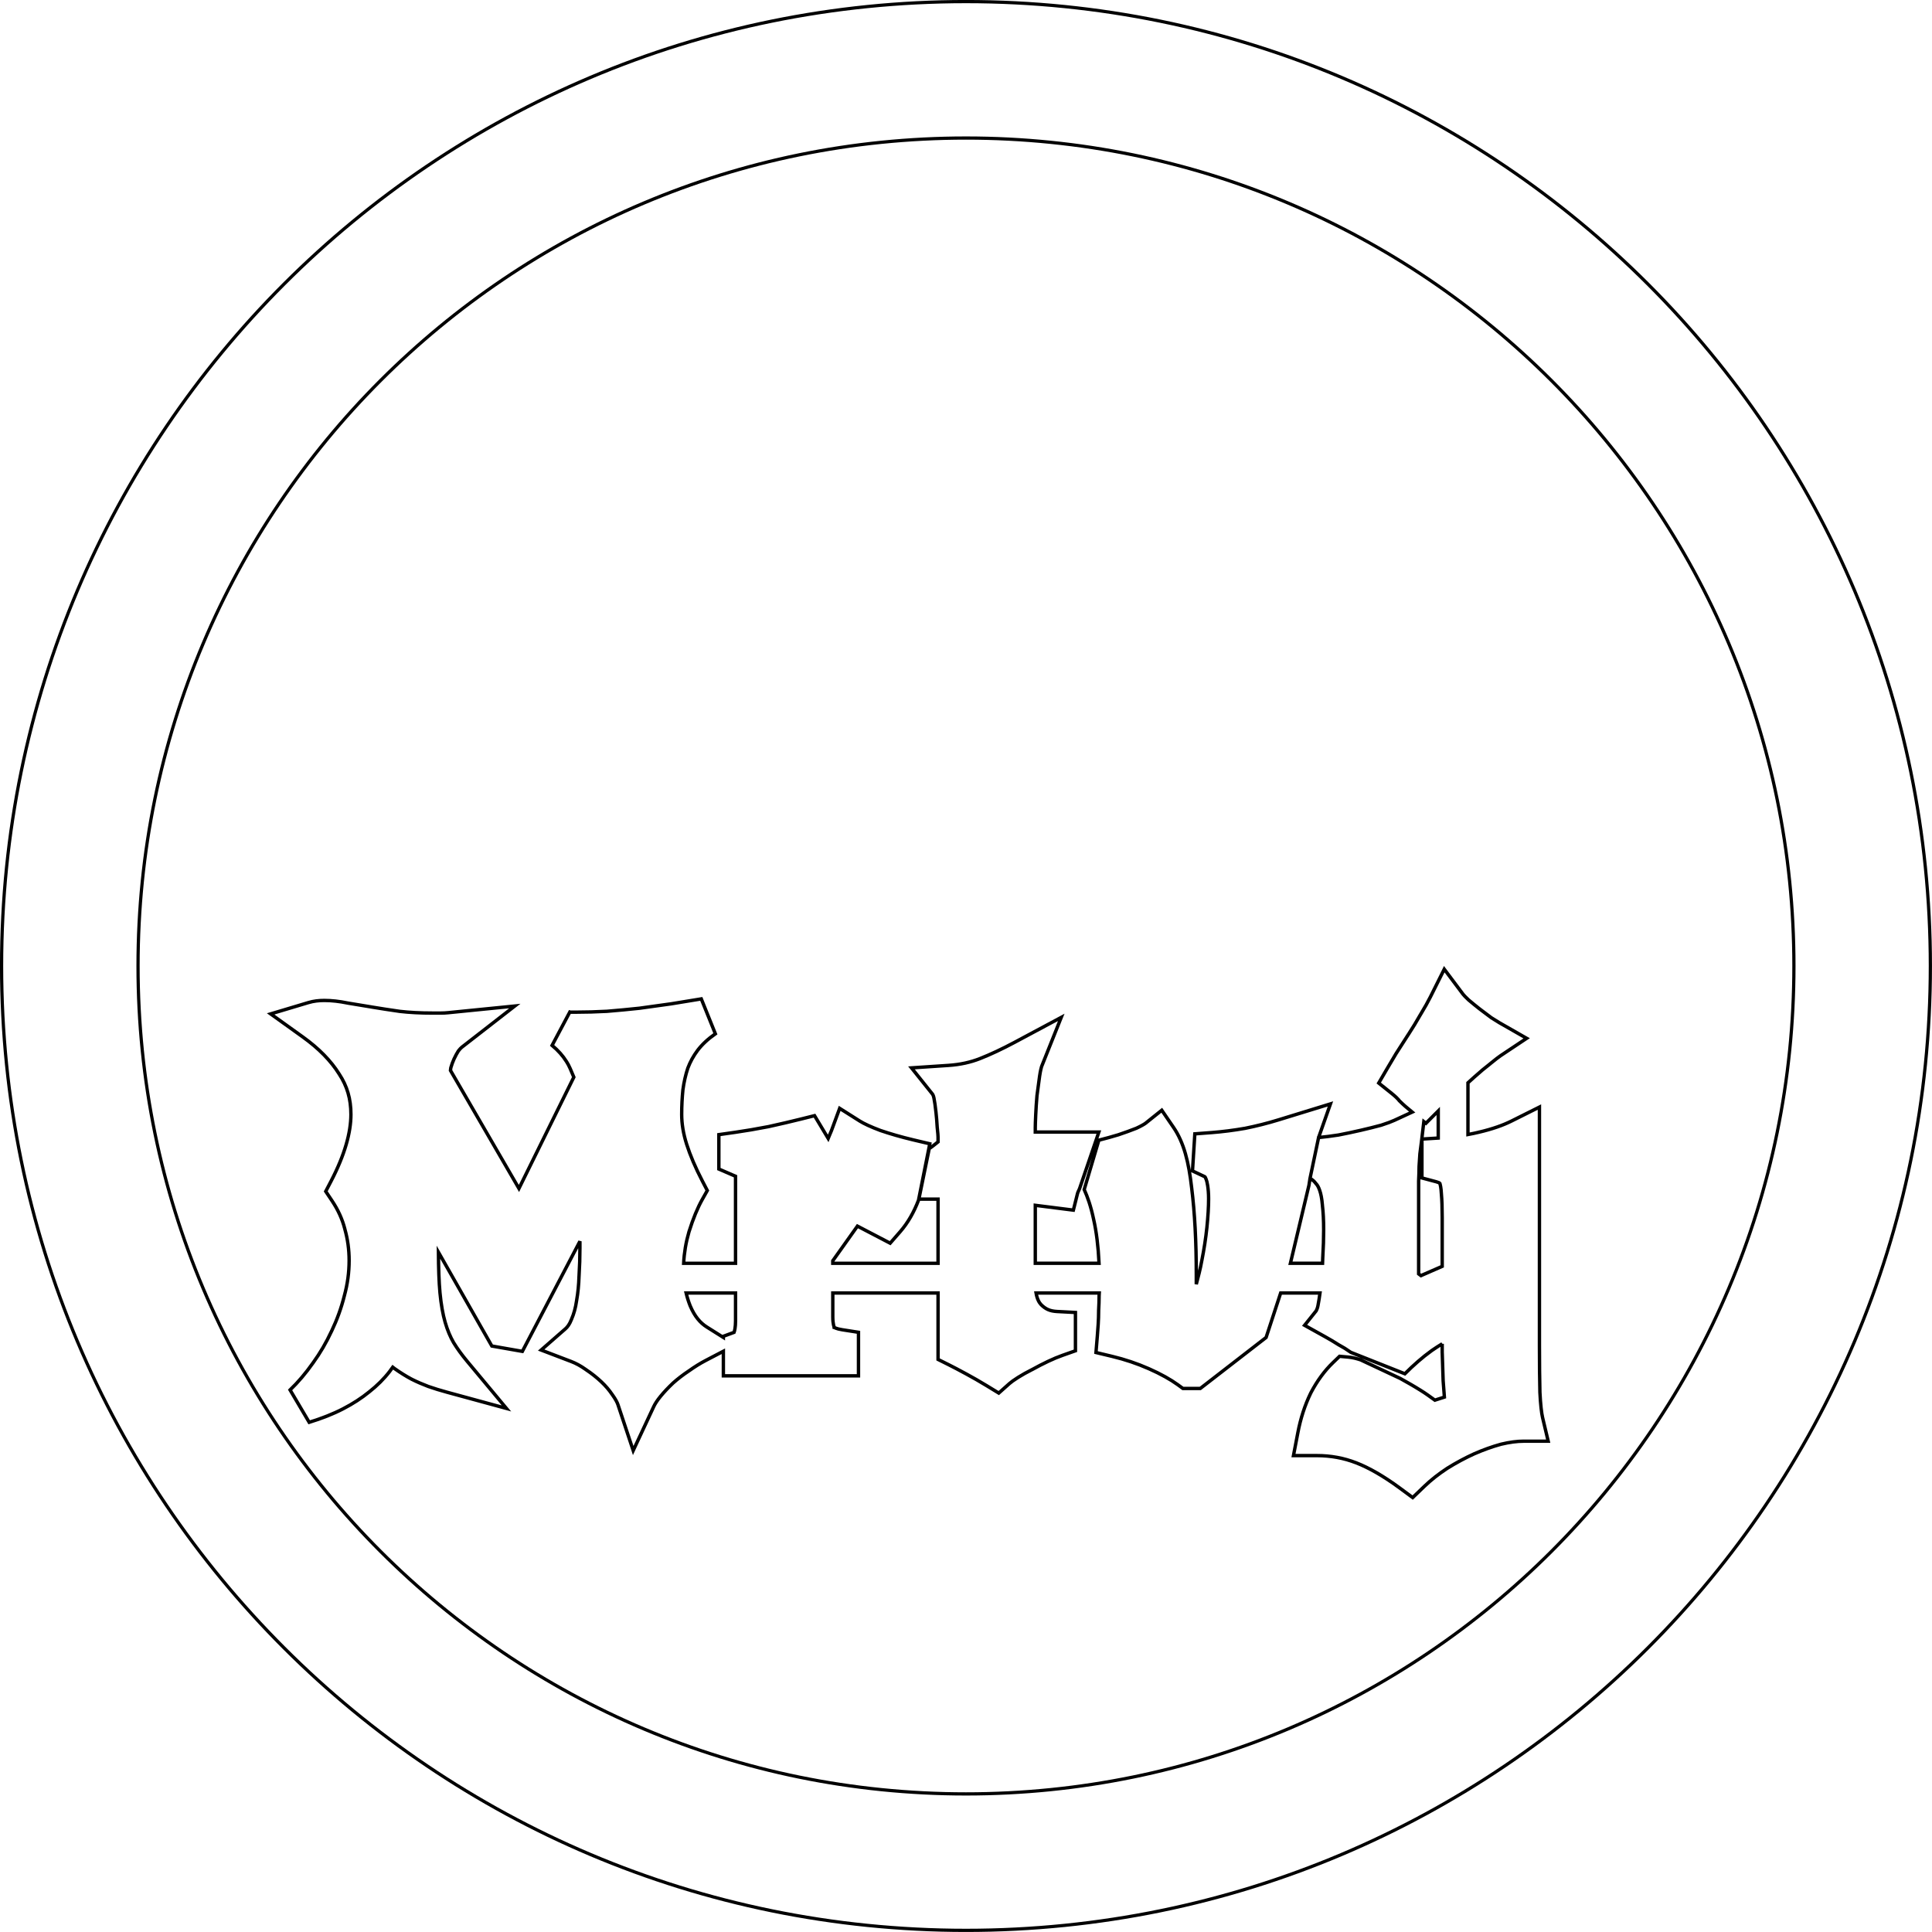
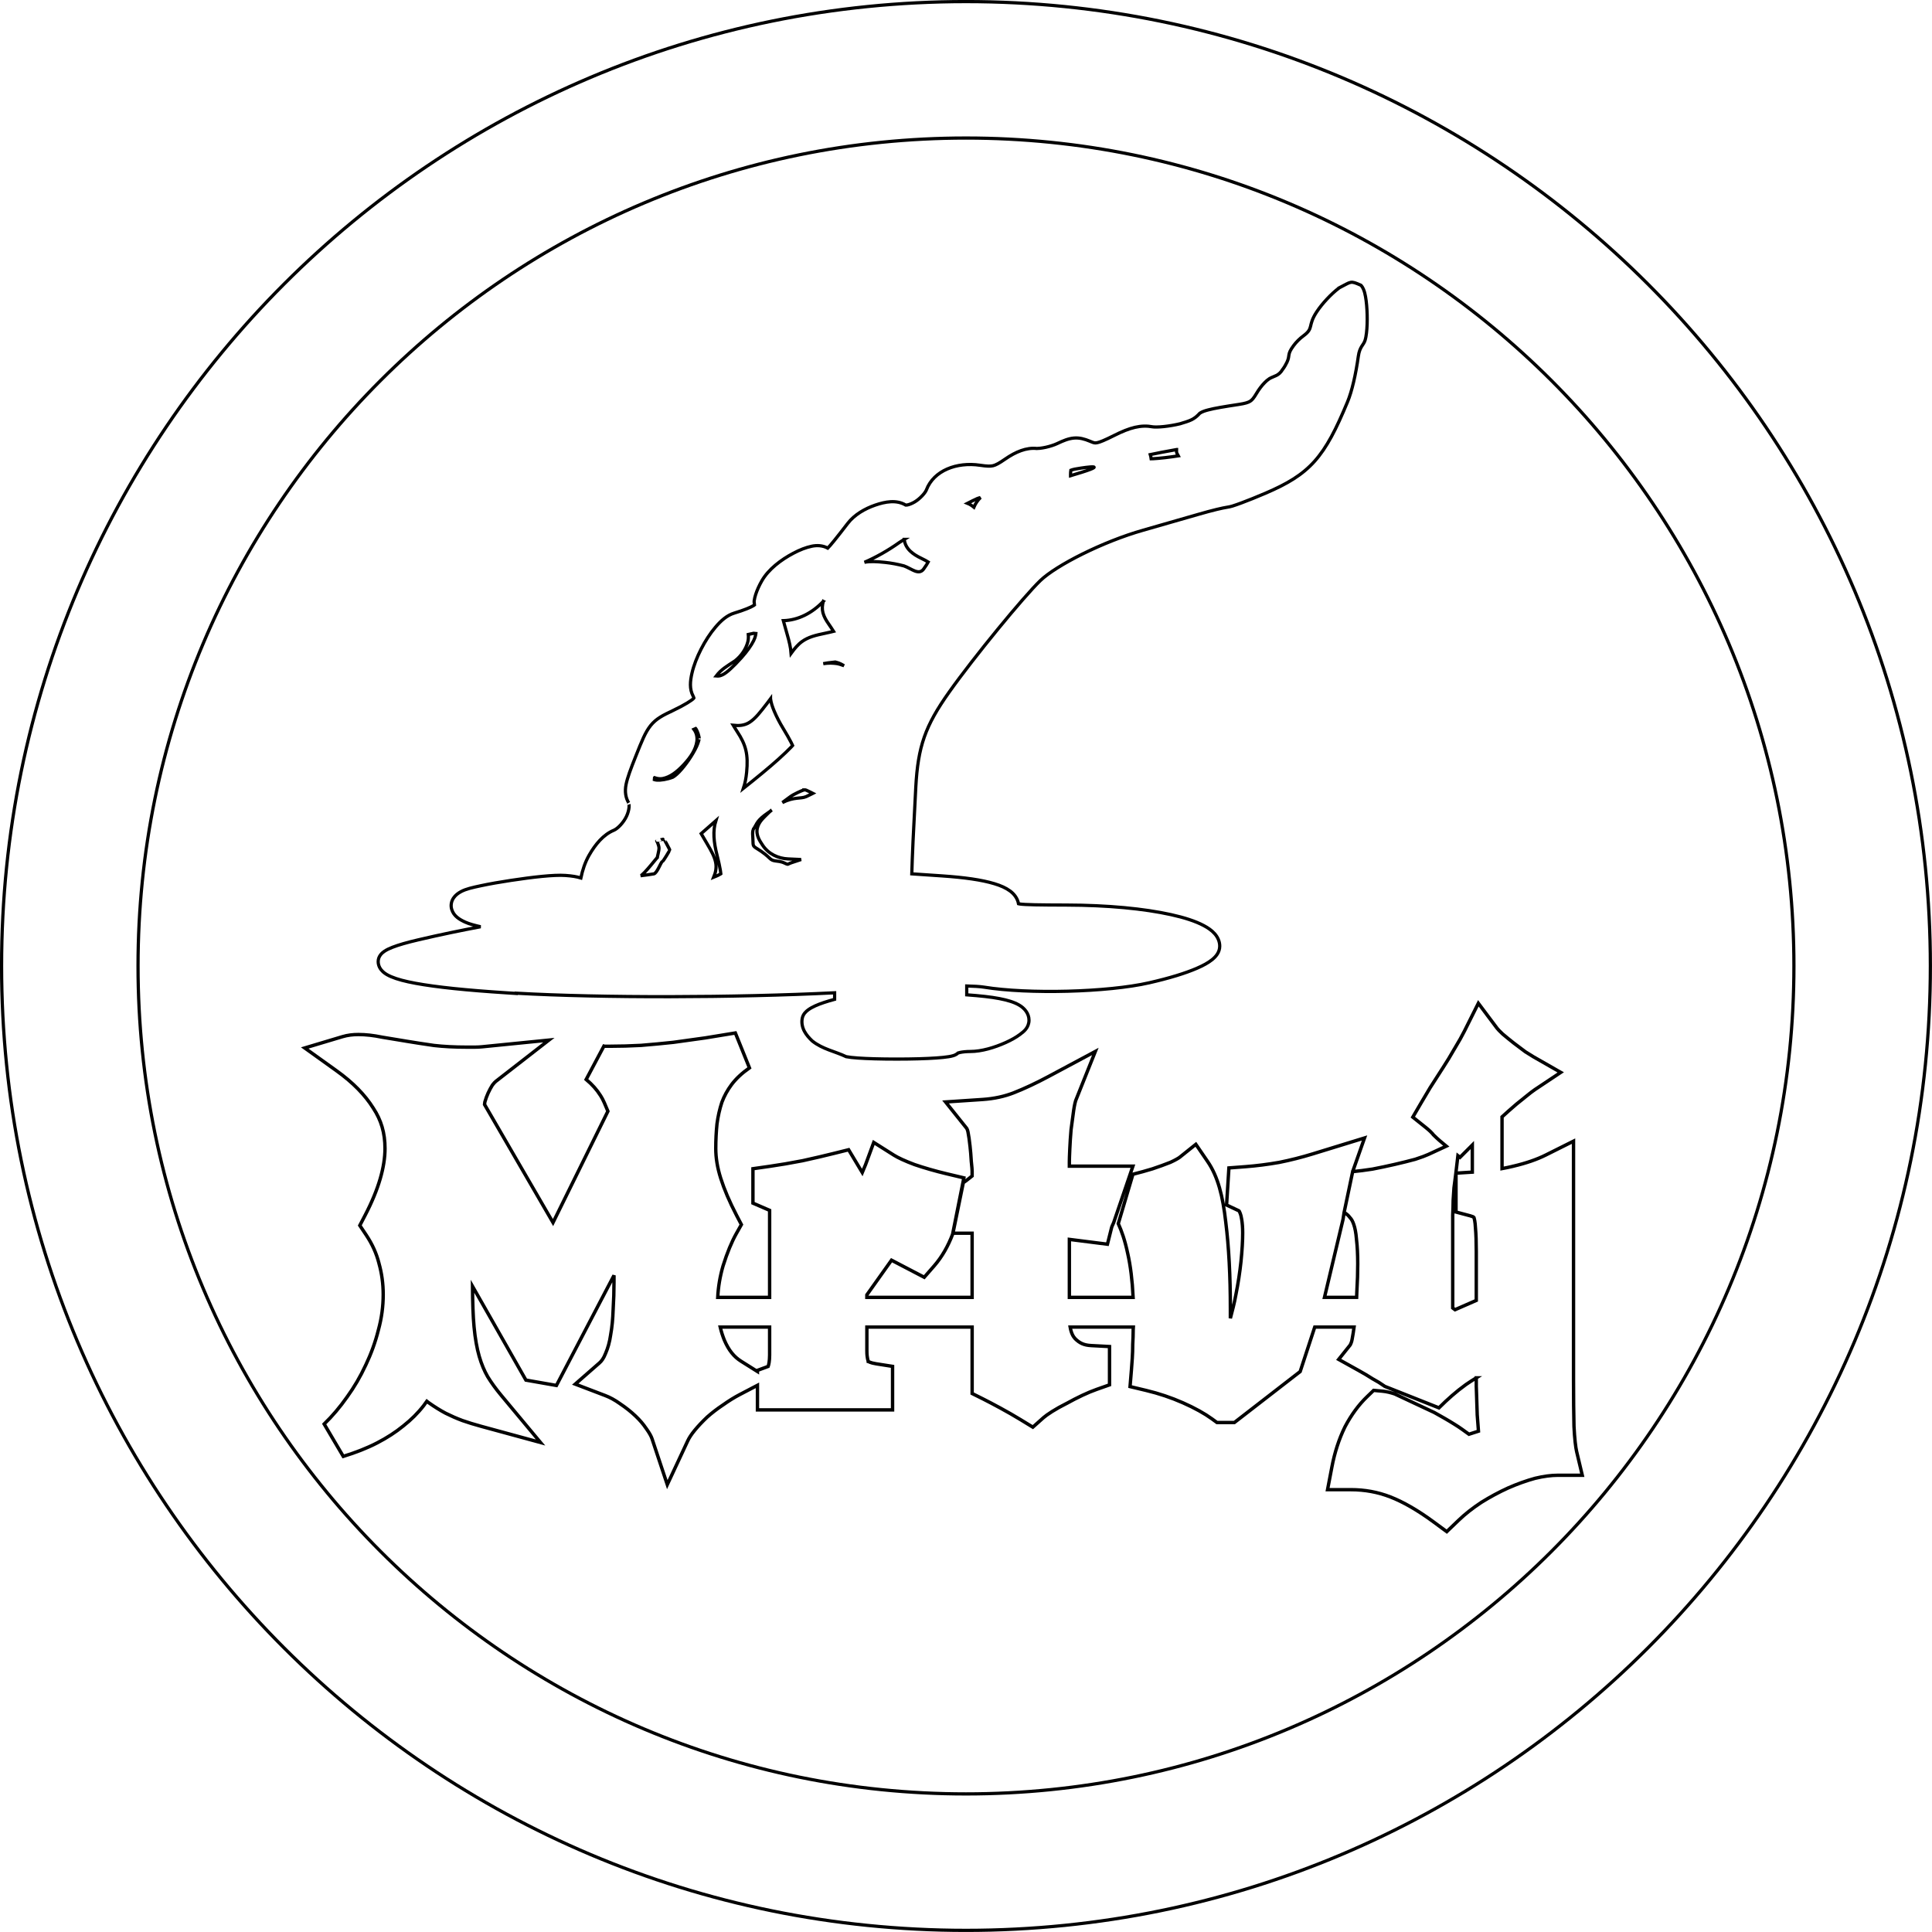
<svg xmlns="http://www.w3.org/2000/svg" version="1.2" viewBox="0 0 113.386 113.386" width="30mm" height="30mm" id="svg1" xml:space="preserve">
  <defs id="defs1">
    <clipPath clipPathUnits="userSpaceOnUse" id="cp1">
      <path d="m 275.5,535.5 c -143.78,0 -260,-116.22 -260,-260 0,-143.78 116.22,-260 260,-260 143.78,0 260,116.22 260,260 0,143.78 -116.22,260 -260,260 z" id="path1" />
    </clipPath>
    <clipPath clipPathUnits="userSpaceOnUse" id="cp1-6">
      <path d="m 275.5,535.5 c -143.78,0 -260,-116.22 -260,-260 0,-143.78 116.22,-260 260,-260 143.78,0 260,116.22 260,260 0,143.78 -116.22,260 -260,260 z" id="path1-8" />
    </clipPath>
    <clipPath clipPathUnits="userSpaceOnUse" id="cp1-8">
      <path d="m 275.5,535.5 c -143.78,0 -260,-116.22 -260,-260 0,-143.78 116.22,-260 260,-260 143.78,0 260,116.22 260,260 0,143.78 -116.22,260 -260,260 z" id="path1-82" />
    </clipPath>
+     <clipPath clipPathUnits="userSpaceOnUse" id="cp1-5">
+       <path d="m 275.5,535.5 c -143.78,0 -260,-116.22 -260,-260 0,-143.78 116.22,-260 260,-260 143.78,0 260,116.22 260,260 0,143.78 -116.22,260 -260,260 z" id="path1-3" />
+     </clipPath>
+     <clipPath clipPathUnits="userSpaceOnUse" id="cp1-8-5">
+       <path d="m 275.5,535.5 c -143.78,0 -260,-116.22 -260,-260 0,-143.78 116.22,-260 260,-260 143.78,0 260,116.22 260,260 0,143.78 -116.22,260 -260,260 z" id="path1-8-6" />
+     </clipPath>
  </defs>
  <style id="style1">
		tspan { white-space:pre } 
		.s0 { fill: none;stroke: #ff0000;stroke-miterlimit:100 } 
	</style>
  <g id="layer2" style="display:inline" transform="scale(0.1989225)">
    <g id="layer3" transform="scale(5.027084)">
      <path id="path2" style="fill:none;stroke:#000000;stroke-width:0.95" transform="scale(0.1989225)" d="M 569.518,284.993 A 284.525,284.525 0 0 1 284.993,569.518 284.525,284.525 0 0 1 0.468,284.993 284.525,284.525 0 0 1 284.993,0.468 284.525,284.525 0 0 1 569.518,284.993 Z" />
      <path id="path2-9" style="fill:none;stroke:#000000;stroke-width:0.95;stroke-dasharray:none" transform="scale(0.1989225)" d="M 529.262,284.993 A 244.268,244.268 0 0 1 284.993,529.262 244.268,244.268 0 0 1 40.725,284.993 244.268,244.268 0 0 1 284.993,40.725 244.268,244.268 0 0 1 529.262,284.993 Z" />
    </g>
-     <path id="path6" style="font-size:133px;font-family:'New Rocker';-inkscape-font-specification:'New Rocker';letter-spacing:2.021px;baseline-shift:baseline;white-space:pre;display:inline;overflow:visible;opacity:1;vector-effect:none;fill:none;stroke:#000000;stroke-opacity:1;enable-background:accumulate;stop-color:#000000;stop-opacity:1" d="m 424.326,327.768 v 7.992 l -4.811,0.304 v 11.468 l 4.232,1.129 c 0.529,0.141 0.796,0.293 0.844,0.314 h 0.01 l 0.196,0.177 c 0.002,0.006 0.016,0.023 0.02,0.029 v 0.01 c 0.102,0.266 0.351,1.296 0.422,2.867 l 0.01,0.128 0.01,0.128 c 0.153,1.687 0.236,4.029 0.236,6.932 v 14.364 l -6.274,2.739 -0.677,-0.511 v -21.385 -5.96 -0.02 c 0.077,-1.538 0.122,-2.99 0.128,-4.35 0.083,-1.326 0.163,-2.558 0.245,-3.721 0.175,-1.24 0.348,-2.573 0.52,-4.035 l 0.638,-5.459 0.619,0.491 z m -22.908,73.433 c -1.177,-0.388 -2.33,-0.697 -3.623,-0.815 l -2.582,-0.236 -1.866,1.797 c -2.563,2.451 -4.731,5.443 -6.559,8.896 l -0.039,0.088 -0.049,0.088 c -1.745,3.593 -2.996,7.497 -3.79,11.664 l -1.296,6.765 h 6.893 c 4.119,0 7.948,0.711 11.635,2.14 3.719,1.442 8.027,3.889 12.784,7.393 l 3.859,2.847 3.466,-3.328 c 1.926,-1.849 4.164,-3.614 6.716,-5.292 2.607,-1.626 5.233,-3.04 7.894,-4.251 2.734,-1.204 5.401,-2.155 7.992,-2.867 2.534,-0.609 4.777,-0.893 6.696,-0.893 h 7.217 l -1.669,-7.02 c -0.278,-1.168 -0.606,-3.814 -0.776,-7.413 -0.086,-3.646 -0.137,-8.222 -0.137,-13.746 v -70.399 l -8.248,4.124 c -2.515,1.257 -5.694,2.373 -9.524,3.27 h -0.01 l -0.01,0.01 c -1.092,0.261 -2.192,0.492 -3.299,0.697 v -15.258 c 0.649,-0.587 1.287,-1.164 1.915,-1.728 1.684,-1.515 3.22,-2.792 4.575,-3.829 l 0.079,-0.069 0.079,-0.069 c 1.435,-1.182 2.521,-2.001 2.995,-2.317 l 7.678,-5.115 -8.012,-4.575 c -0.42,-0.24 -1.298,-0.783 -2.406,-1.492 -1.086,-0.832 -2.222,-1.693 -3.446,-2.592 -1.136,-0.893 -2.228,-1.783 -3.279,-2.671 -0.856,-0.792 -1.456,-1.444 -1.64,-1.689 l -5.528,-7.374 -4.124,8.248 c -0.704,1.407 -1.648,3.098 -2.828,5.037 l -0.049,0.079 -0.049,0.079 c -1.091,1.93 -2.268,3.87 -3.535,5.813 l -0.02,0.02 -0.02,0.029 c -1.232,1.937 -2.413,3.781 -3.554,5.538 l -0.059,0.088 -0.049,0.088 c -1.071,1.785 -1.922,3.222 -2.563,4.32 l -2.484,4.251 3.839,3.073 c 1.125,0.9 1.83,1.626 1.993,1.836 l 0.216,0.285 0.255,0.245 c 0.946,0.946 2.098,1.939 3.564,3.132 l -5.253,2.425 c -0.789,0.364 -2.149,0.883 -3.898,1.443 -1.833,0.498 -3.835,0.996 -6.029,1.502 -2.197,0.507 -4.393,0.971 -6.588,1.394 -2.179,0.334 -4.141,0.584 -5.842,0.746 l -2.522,12.027 c 0.803,0.482 1.265,0.93 1.561,1.325 l 0.167,0.216 0.177,0.196 c 0.227,0.25 0.601,0.801 0.943,1.826 l 0.01,0.049 0.02,0.049 c 0.306,0.868 0.607,2.276 0.756,4.143 l 0.01,0.108 0.01,0.118 c 0.23,1.913 0.363,4.321 0.363,7.168 0,2.533 -0.084,5.21 -0.255,8.032 l -0.01,0.088 v 0.088 c -0.017,0.56 -0.035,1.115 -0.059,1.659 h -9.485 l 5.469,-23.005 0.324,-2.062 2.522,-12.027 3.495,-9.927 -15.297,4.703 c -3.254,1.001 -6.551,1.834 -9.887,2.504 -3.348,0.584 -6.642,1.007 -9.887,1.257 l -4.939,0.373 -0.687,10.938 3.505,1.65 c 0.163,0.077 0.172,-0.037 0.461,0.687 l 0.039,0.108 0.049,0.108 c 0.214,0.477 0.697,2.526 0.697,5.646 0,2.309 -0.161,5.148 -0.501,8.464 -0.335,3.178 -0.836,6.458 -1.512,9.838 l -0.02,0.069 -0.01,0.069 c -0.414,2.363 -1.014,4.563 -1.591,6.785 v -2.749 c 0,-9.741 -0.441,-18.275 -1.365,-25.675 -0.851,-7.538 -2.272,-13.35 -5.351,-17.84 l -3.466,-5.066 -4.791,3.839 c -0.247,0.198 -1.244,0.809 -2.7,1.473 -1.6,0.636 -3.374,1.281 -5.331,1.934 -1.872,0.568 -3.786,1.099 -5.744,1.591 l -4.319,14.561 c 0.971,2.143 1.962,4.904 2.779,8.797 l 0.01,0.049 0.01,0.039 c 0.798,3.532 1.341,7.841 1.581,12.872 h -18.812 v -17.104 l 11.232,1.424 1.227,-4.909 c 0.108,-0.43 0.435,-0.984 0.609,-1.453 l 5.683,-16.672 h -18.753 v -1.345 c 0,-0.587 0.041,-1.898 0.128,-3.721 v -0.01 c 0.084,-1.844 0.206,-3.737 0.373,-5.675 0.256,-2.043 0.521,-3.972 0.776,-5.754 0.234,-1.636 0.553,-2.743 0.579,-2.808 l 5.803,-14.522 -13.785,7.374 c -3.651,1.953 -7.055,3.547 -10.182,4.782 -2.775,1.096 -5.851,1.782 -9.318,2.013 l -10.899,0.727 6.254,7.816 c 0.065,0.126 0.248,0.472 0.344,0.982 l 0.01,0.039 0.01,0.029 c 0.223,1.115 0.417,2.461 0.579,4.006 v 0.01 l 0.01,0.02 c 0.166,1.492 0.29,2.986 0.373,4.477 l 0.01,0.177 0.02,0.167 c 0.165,1.404 0.226,2.426 0.226,2.661 v 1.453 c -0.863,0.675 -1.724,1.419 -2.602,1.974 l -3.053,14.914 h 5.655 v 18.93 h -31.056 v -0.736 l 7.276,-10.231 9.652,5.037 2.955,-3.387 c 2.285,-2.627 4.062,-5.763 5.41,-9.288 l 3.328,-16.652 -4.939,-1.168 c -3.544,-0.844 -6.748,-1.773 -9.632,-2.759 -2.839,-1.059 -4.945,-2.059 -6.068,-2.769 l -5.95,-3.76 -2.435,6.608 c -0.294,0.797 -0.658,1.471 -0.962,2.248 l -4.016,-6.696 -4.094,1.021 c -2.746,0.687 -5.909,1.428 -9.465,2.209 -3.534,0.689 -6.804,1.244 -9.779,1.669 l -4.89,0.697 v 10.152 l 4.919,2.131 v 25.675 h -15.307 c 0.148,-3.075 0.663,-6.162 1.571,-9.288 1.238,-3.95 2.575,-7.142 3.898,-9.495 l 1.512,-2.69 -1.424,-2.73 c -2.097,-4.025 -3.645,-7.685 -4.674,-10.928 -0.999,-3.152 -1.463,-6.068 -1.463,-8.788 0,-2.529 0.125,-4.951 0.363,-7.285 0.306,-2.263 0.789,-4.378 1.443,-6.362 0.687,-1.834 1.633,-3.576 2.896,-5.263 1.274,-1.673 2.988,-3.308 5.233,-4.88 l -4.153,-10.3 c -2.825,0.441 -5.778,0.926 -8.856,1.453 -3.042,0.435 -6.18,0.871 -9.396,1.306 -3.192,0.345 -6.381,0.644 -9.573,0.903 -3.16,0.17 -6.182,0.255 -9.062,0.255 h -1.679 c -0.003,-2.5e-4 -0.019,0 -0.049,0 -0.034,-0.006 -0.083,-0.025 -0.167,-0.049 l -5.233,9.848 c 1.828,1.535 3.182,3.089 4.153,4.644 l 0.049,0.069 0.049,0.069 c 0.755,1.132 1.456,2.904 2.16,4.595 l -16.191,32.843 -20.197,-34.816 c 0.036,-0.278 0.035,-0.495 0.098,-0.815 0.265,-0.894 0.573,-1.759 0.952,-2.582 0.403,-0.873 0.823,-1.638 1.257,-2.337 0.402,-0.53 0.775,-0.924 1.051,-1.139 l 15.611,-12.136 -19.676,1.964 c -0.699,0.07 -1.395,0.108 -2.091,0.108 h -2.523 c -3.533,0 -6.731,-0.167 -9.573,-0.491 -3,-0.43 -5.784,-0.86 -8.346,-1.286 l -0.029,-0.01 c -2.482,-0.428 -4.799,-0.802 -6.961,-1.149 l -0.147,-0.029 c -2.384,-0.488 -4.66,-0.756 -6.863,-0.756 -1.591,0 -3.165,0.177 -4.703,0.638 l -11.115,3.328 9.436,6.765 c 4.843,3.471 8.363,7.124 10.732,10.899 l 0.029,0.049 0.039,0.059 c 2.32,3.515 3.446,7.299 3.446,11.89 0,5.303 -1.81,11.915 -5.871,19.706 l -1.561,2.995 1.875,2.808 c 1.804,2.706 3.022,5.424 3.741,8.228 l 0.02,0.059 0.01,0.069 c 0.83,2.943 1.257,6.003 1.257,9.229 0,3.483 -0.46,6.913 -1.394,10.339 l -0.02,0.059 -0.01,0.059 c -0.882,3.527 -2.125,6.976 -3.741,10.368 l -0.02,0.02 -0.01,0.029 c -1.535,3.313 -3.34,6.405 -5.43,9.298 l -0.029,0.029 -0.02,0.039 c -2.115,3.01 -4.365,5.652 -6.745,7.953 l 5.636,9.544 c 3.716,-1.144 7.049,-2.452 9.995,-3.977 2.865,-1.482 5.443,-3.143 7.737,-5.017 2.301,-1.81 4.328,-3.823 6.029,-6.029 0.325,-0.385 0.57,-0.859 0.884,-1.257 0.135,0.102 0.32,0.265 0.452,0.363 l 0.069,0.049 0.069,0.049 c 1.665,1.175 3.275,2.188 4.86,3.034 l 0.069,0.029 0.059,0.039 c 1.589,0.794 3.197,1.496 4.811,2.101 l 0.049,0.02 0.049,0.02 c 1.673,0.59 3.53,1.157 5.587,1.718 l 17.477,4.762 -11.596,-13.913 c -1.603,-1.924 -2.929,-3.761 -3.996,-5.508 -0.963,-1.658 -1.811,-3.647 -2.494,-5.999 -0.669,-2.304 -1.193,-5.206 -1.522,-8.66 -0.298,-3.13 -0.431,-7.316 -0.461,-12.018 l 15.759,27.688 9.004,1.581 16.986,-32.48 v 1.944 c 0,2.719 -0.085,5.43 -0.255,8.149 v 0.088 l -0.01,0.088 c -0.081,2.593 -0.318,4.98 -0.707,7.158 l -0.02,0.098 -0.01,0.098 c -0.292,2.041 -0.793,3.803 -1.453,5.322 l -0.039,0.098 -0.039,0.088 c -0.523,1.337 -1.114,2.138 -1.767,2.71 l -7.138,6.245 8.856,3.378 c 1.345,0.512 2.79,1.28 4.31,2.366 l 0.069,0.059 0.079,0.049 c 1.601,1.068 3.079,2.241 4.438,3.525 1.326,1.252 2.358,2.481 3.152,3.672 l 0.069,0.088 0.059,0.088 c 0.916,1.268 1.419,2.274 1.61,2.847 l 4.517,13.579 6.058,-12.97 c 0.354,-0.758 1.008,-1.812 2.023,-3.044 1.053,-1.279 2.291,-2.59 3.702,-3.927 1.375,-1.218 2.875,-2.378 4.507,-3.466 l 0.069,-0.049 0.079,-0.049 c 1.667,-1.191 3.309,-2.21 4.919,-3.054 l 5.243,-2.739 v 7.256 h 39.863 v -12.843 l -4.821,-0.756 c -1.807,-0.282 -2.302,-0.692 -2.337,-0.697 -2e-4,-0.063 -0.422,-0.917 -0.422,-3.112 v -7.03 h 31.056 v 19.598 l 3.152,1.571 c 1.334,0.667 3.063,1.577 5.155,2.71 2.045,1.108 4.043,2.255 5.999,3.446 l 3.603,2.199 3.152,-2.808 c 0.426,-0.379 1.306,-1.037 2.553,-1.816 1.256,-0.785 2.61,-1.546 4.055,-2.268 l 0.108,-0.049 0.108,-0.059 c 1.486,-0.826 3.019,-1.62 4.595,-2.366 1.533,-0.726 2.949,-1.311 4.242,-1.767 l 3.81,-1.345 v -11.301 l -5.4,-0.285 c -2.114,-0.111 -3.379,-0.687 -4.733,-2.023 -0.61,-0.645 -1.18,-1.676 -1.483,-3.436 h 18.645 c -0.012,0.222 -0.024,0.449 -0.039,0.687 l -0.01,0.177 v 0.177 c 0,1.203 -0.045,2.518 -0.128,3.927 l -0.01,0.167 v 0.167 c 0,1.3 -0.046,2.597 -0.128,3.898 -0.086,1.294 -0.17,2.458 -0.255,3.476 l -0.403,4.88 4.762,1.139 c 3.747,0.896 7.362,2.107 10.859,3.652 3.536,1.562 6.383,3.167 8.532,4.723 l 1.492,1.09 h 5.135 l 19.411,-15.032 4.301,-13.127 h 11.605 c -0.173,1.278 -0.357,2.425 -0.55,3.436 l -0.02,0.108 -0.02,0.118 c -0.118,0.786 -0.466,1.441 -0.54,1.6 l -3.417,4.271 5.901,3.279 c 1.51,0.839 2.823,1.62 3.937,2.337 l 0.196,0.128 0.206,0.108 c 1.11,0.592 2.178,1.258 3.22,2.003 l 0.079,0.049 0.079,0.059 15.966,6.333 c 1.335,-1.335 2.616,-2.532 3.829,-3.584 l 0.01,-0.01 0.01,-0.01 c 1.279,-1.12 2.646,-2.206 4.104,-3.26 0.9,-0.65 2.01,-1.316 3.063,-1.983 l -7.3e-4,3.2e-4 v 2.631 l 0.01,0.079 c 0.089,3.21 0.175,5.894 0.265,8.061 v 0.108 l 0.01,0.108 c 0.159,1.989 0.278,3.497 0.363,4.742 l -2.808,0.903 c -1.388,-0.987 -2.682,-1.975 -4.31,-2.965 -1.937,-1.218 -3.927,-2.338 -5.921,-3.446 z M 202.427,381.475 h 14.581 v 8.228 c 0,1.85 -0.276,2.97 -0.432,3.378 l -3.162,1.168 v 0.334 l -4.86,-3.054 c -2.003,-1.259 -3.607,-3.155 -4.929,-6.264 -0.488,-1.227 -0.889,-2.485 -1.198,-3.79 z" />
+     <path id="path6" style="font-size:133px;font-family:'New Rocker';-inkscape-font-specification:'New Rocker';letter-spacing:2.021px;baseline-shift:baseline;white-space:pre;display:inline;overflow:visible;opacity:1;vector-effect:none;fill:none;stroke:#000000;stroke-opacity:1;enable-background:accumulate;stop-color:#000000;stop-opacity:1" d="m 434.38,337.822 v 7.992 l -4.811,0.304 v 11.468 l 4.232,1.129 c 0.529,0.141 0.796,0.293 0.844,0.314 h 0.01 l 0.196,0.177 c 0.002,0.006 0.016,0.023 0.02,0.029 v 0.01 c 0.102,0.266 0.351,1.296 0.422,2.867 l 0.01,0.128 0.01,0.128 c 0.153,1.687 0.236,4.029 0.236,6.932 v 14.364 l -6.274,2.739 -0.677,-0.511 v -21.385 -5.96 -0.02 c 0.077,-1.538 0.122,-2.99 0.128,-4.35 0.083,-1.326 0.163,-2.558 0.245,-3.721 0.175,-1.24 0.348,-2.573 0.52,-4.035 l 0.638,-5.459 0.619,0.491 z m -22.908,73.433 c -1.177,-0.388 -2.33,-0.697 -3.623,-0.815 l -2.582,-0.236 -1.866,1.797 c -2.563,2.451 -4.731,5.443 -6.559,8.896 l -0.039,0.088 -0.049,0.088 c -1.745,3.593 -2.996,7.497 -3.79,11.664 l -1.296,6.765 h 6.893 c 4.119,0 7.948,0.711 11.635,2.14 3.719,1.442 8.027,3.889 12.784,7.393 l 3.859,2.847 3.466,-3.328 c 1.926,-1.849 4.164,-3.614 6.716,-5.292 2.607,-1.626 5.233,-3.04 7.894,-4.251 2.734,-1.204 5.401,-2.155 7.992,-2.867 2.534,-0.609 4.777,-0.893 6.696,-0.893 h 7.217 l -1.669,-7.02 c -0.278,-1.168 -0.606,-3.814 -0.776,-7.413 -0.086,-3.646 -0.137,-8.222 -0.137,-13.746 v -70.399 l -8.248,4.124 c -2.515,1.257 -5.694,2.373 -9.524,3.27 h -0.01 l -0.01,0.01 c -1.092,0.261 -2.192,0.492 -3.299,0.697 v -15.258 c 0.649,-0.587 1.287,-1.164 1.915,-1.728 1.684,-1.515 3.22,-2.792 4.575,-3.829 l 0.079,-0.069 0.079,-0.069 c 1.435,-1.182 2.521,-2.001 2.995,-2.317 l 7.678,-5.115 -8.012,-4.575 c -0.42,-0.24 -1.298,-0.783 -2.406,-1.492 -1.086,-0.832 -2.222,-1.693 -3.446,-2.592 -1.136,-0.893 -2.228,-1.783 -3.279,-2.671 -0.856,-0.792 -1.456,-1.444 -1.64,-1.689 l -5.528,-7.374 -4.124,8.248 c -0.704,1.407 -1.648,3.098 -2.828,5.037 l -0.049,0.079 -0.049,0.079 c -1.091,1.93 -2.268,3.87 -3.535,5.813 l -0.02,0.02 -0.02,0.029 c -1.232,1.937 -2.413,3.781 -3.554,5.538 l -0.059,0.088 -0.049,0.088 c -1.071,1.785 -1.922,3.222 -2.563,4.32 l -2.484,4.251 3.839,3.073 c 1.125,0.9 1.83,1.626 1.993,1.836 l 0.216,0.285 0.255,0.245 c 0.946,0.946 2.098,1.939 3.564,3.132 l -5.253,2.425 c -0.789,0.364 -2.149,0.883 -3.898,1.443 -1.833,0.498 -3.835,0.996 -6.029,1.502 -2.197,0.507 -4.393,0.971 -6.588,1.394 -2.179,0.334 -4.141,0.584 -5.842,0.746 l -2.522,12.027 c 0.803,0.482 1.265,0.93 1.561,1.325 l 0.167,0.216 0.177,0.196 c 0.227,0.25 0.601,0.801 0.943,1.826 l 0.01,0.049 0.02,0.049 c 0.306,0.868 0.607,2.276 0.756,4.143 l 0.01,0.108 0.01,0.118 c 0.23,1.913 0.363,4.321 0.363,7.168 0,2.533 -0.084,5.21 -0.255,8.032 l -0.01,0.088 v 0.088 c -0.017,0.56 -0.035,1.115 -0.059,1.659 h -9.485 l 5.469,-23.005 0.324,-2.062 2.522,-12.027 3.495,-9.927 -15.297,4.703 c -3.254,1.001 -6.551,1.834 -9.887,2.504 -3.348,0.584 -6.642,1.007 -9.887,1.257 l -4.939,0.373 -0.687,10.938 3.505,1.65 c 0.163,0.077 0.172,-0.037 0.461,0.687 l 0.039,0.108 0.049,0.108 c 0.214,0.477 0.697,2.526 0.697,5.646 0,2.309 -0.161,5.148 -0.501,8.464 -0.335,3.178 -0.836,6.458 -1.512,9.838 l -0.02,0.069 -0.01,0.069 c -0.414,2.363 -1.014,4.563 -1.591,6.785 v -2.749 c 0,-9.741 -0.441,-18.275 -1.365,-25.675 -0.851,-7.538 -2.272,-13.35 -5.351,-17.84 l -3.466,-5.066 -4.791,3.839 c -0.247,0.198 -1.244,0.809 -2.7,1.473 -1.6,0.636 -3.374,1.281 -5.331,1.934 -1.872,0.568 -3.786,1.099 -5.744,1.591 l -4.319,14.561 c 0.971,2.143 1.962,4.904 2.779,8.797 l 0.01,0.049 0.01,0.039 c 0.798,3.532 1.341,7.841 1.581,12.872 h -18.812 v -17.104 l 11.232,1.424 1.227,-4.909 c 0.108,-0.43 0.435,-0.984 0.609,-1.453 l 5.683,-16.672 h -18.753 v -1.345 c 0,-0.587 0.041,-1.898 0.128,-3.721 v -0.01 c 0.084,-1.844 0.206,-3.737 0.373,-5.675 0.256,-2.043 0.521,-3.972 0.776,-5.754 0.234,-1.636 0.553,-2.743 0.579,-2.808 l 5.803,-14.522 -13.785,7.374 c -3.651,1.953 -7.055,3.547 -10.182,4.782 -2.775,1.096 -5.851,1.782 -9.318,2.013 l -10.899,0.727 6.254,7.816 c 0.065,0.126 0.248,0.472 0.344,0.982 l 0.01,0.039 0.01,0.029 c 0.223,1.115 0.417,2.461 0.579,4.006 v 0.01 l 0.01,0.02 c 0.166,1.492 0.29,2.986 0.373,4.477 l 0.01,0.177 0.02,0.167 c 0.165,1.404 0.226,2.426 0.226,2.661 v 1.453 c -0.863,0.675 -1.724,1.419 -2.602,1.974 l -3.053,14.914 h 5.655 v 18.93 h -31.056 v -0.736 l 7.276,-10.231 9.652,5.037 2.955,-3.387 c 2.285,-2.627 4.062,-5.763 5.41,-9.288 l 3.328,-16.652 -4.939,-1.168 c -3.544,-0.844 -6.748,-1.773 -9.632,-2.759 -2.839,-1.059 -4.945,-2.059 -6.068,-2.769 l -5.95,-3.76 -2.435,6.608 c -0.294,0.797 -0.658,1.471 -0.962,2.248 l -4.016,-6.696 -4.094,1.021 c -2.746,0.687 -5.909,1.428 -9.465,2.209 -3.534,0.689 -6.804,1.244 -9.779,1.669 l -4.89,0.697 v 10.152 l 4.919,2.131 v 25.675 h -15.307 c 0.148,-3.075 0.663,-6.162 1.571,-9.288 1.238,-3.95 2.575,-7.142 3.898,-9.495 l 1.512,-2.69 -1.424,-2.73 c -2.097,-4.025 -3.645,-7.685 -4.674,-10.928 -0.999,-3.152 -1.463,-6.068 -1.463,-8.788 0,-2.529 0.125,-4.951 0.363,-7.285 0.306,-2.263 0.789,-4.378 1.443,-6.362 0.687,-1.834 1.633,-3.576 2.896,-5.263 1.274,-1.673 2.988,-3.308 5.233,-4.88 l -4.153,-10.3 c -2.825,0.441 -5.778,0.926 -8.856,1.453 -3.042,0.435 -6.18,0.871 -9.396,1.306 -3.192,0.345 -6.381,0.644 -9.573,0.903 -3.16,0.17 -6.182,0.255 -9.062,0.255 h -1.679 c -0.003,-2.5e-4 -0.019,0 -0.049,0 -0.034,-0.006 -0.083,-0.025 -0.167,-0.049 l -5.233,9.848 c 1.828,1.535 3.182,3.089 4.153,4.644 l 0.049,0.069 0.049,0.069 c 0.755,1.132 1.456,2.904 2.16,4.595 l -16.191,32.843 -20.197,-34.816 c 0.036,-0.278 0.035,-0.495 0.098,-0.815 0.265,-0.894 0.573,-1.759 0.952,-2.582 0.403,-0.873 0.823,-1.638 1.257,-2.337 0.402,-0.53 0.775,-0.924 1.051,-1.139 l 15.611,-12.136 -19.676,1.964 c -0.699,0.07 -1.395,0.108 -2.091,0.108 h -2.523 c -3.533,0 -6.731,-0.167 -9.573,-0.491 -3,-0.43 -5.784,-0.86 -8.346,-1.286 l -0.029,-0.01 c -2.482,-0.428 -4.799,-0.802 -6.961,-1.149 l -0.147,-0.029 c -2.384,-0.488 -4.66,-0.756 -6.863,-0.756 -1.591,0 -3.165,0.177 -4.703,0.638 l -11.115,3.328 9.436,6.765 c 4.843,3.471 8.363,7.124 10.732,10.899 l 0.029,0.049 0.039,0.059 c 2.32,3.515 3.446,7.299 3.446,11.89 0,5.303 -1.81,11.915 -5.871,19.706 l -1.561,2.995 1.875,2.808 c 1.804,2.706 3.022,5.424 3.741,8.228 l 0.02,0.059 0.01,0.069 c 0.83,2.943 1.257,6.003 1.257,9.229 0,3.483 -0.46,6.913 -1.394,10.339 l -0.02,0.059 -0.01,0.059 c -0.882,3.527 -2.125,6.976 -3.741,10.368 l -0.02,0.02 -0.01,0.029 c -1.535,3.313 -3.34,6.405 -5.43,9.298 l -0.029,0.029 -0.02,0.039 c -2.115,3.01 -4.365,5.652 -6.745,7.953 l 5.636,9.544 c 3.716,-1.144 7.049,-2.452 9.995,-3.977 2.865,-1.482 5.443,-3.143 7.737,-5.017 2.301,-1.81 4.328,-3.823 6.029,-6.029 0.325,-0.385 0.57,-0.859 0.884,-1.257 0.135,0.102 0.32,0.265 0.452,0.363 l 0.069,0.049 0.069,0.049 c 1.665,1.175 3.275,2.188 4.86,3.034 l 0.069,0.029 0.059,0.039 c 1.589,0.794 3.197,1.496 4.811,2.101 l 0.049,0.02 0.049,0.02 c 1.673,0.59 3.53,1.157 5.587,1.718 l 17.477,4.762 -11.596,-13.913 c -1.603,-1.924 -2.929,-3.761 -3.996,-5.508 -0.963,-1.658 -1.811,-3.647 -2.494,-5.999 -0.669,-2.304 -1.193,-5.206 -1.522,-8.66 -0.298,-3.13 -0.431,-7.316 -0.461,-12.018 l 15.759,27.688 9.004,1.581 16.986,-32.48 v 1.944 c 0,2.719 -0.085,5.43 -0.255,8.149 v 0.088 l -0.01,0.088 c -0.081,2.593 -0.318,4.98 -0.707,7.158 l -0.02,0.098 -0.01,0.098 c -0.292,2.041 -0.793,3.803 -1.453,5.322 l -0.039,0.098 -0.039,0.088 c -0.523,1.337 -1.114,2.138 -1.767,2.71 l -7.138,6.245 8.856,3.378 c 1.345,0.512 2.79,1.28 4.31,2.366 l 0.069,0.059 0.079,0.049 c 1.601,1.068 3.079,2.241 4.438,3.525 1.326,1.252 2.358,2.481 3.152,3.672 l 0.069,0.088 0.059,0.088 c 0.916,1.268 1.419,2.274 1.61,2.847 l 4.517,13.579 6.058,-12.97 c 0.354,-0.758 1.008,-1.812 2.023,-3.044 1.053,-1.279 2.291,-2.59 3.702,-3.927 1.375,-1.218 2.875,-2.378 4.507,-3.466 l 0.069,-0.049 0.079,-0.049 c 1.667,-1.191 3.309,-2.21 4.919,-3.054 l 5.243,-2.739 v 7.256 h 39.863 v -12.843 l -4.821,-0.756 c -1.807,-0.282 -2.302,-0.692 -2.337,-0.697 -2e-4,-0.063 -0.422,-0.917 -0.422,-3.112 v -7.03 h 31.056 v 19.598 l 3.152,1.571 c 1.334,0.667 3.063,1.577 5.155,2.71 2.045,1.108 4.043,2.255 5.999,3.446 l 3.603,2.199 3.152,-2.808 c 0.426,-0.379 1.306,-1.037 2.553,-1.816 1.256,-0.785 2.61,-1.546 4.055,-2.268 l 0.108,-0.049 0.108,-0.059 c 1.486,-0.826 3.019,-1.62 4.595,-2.366 1.533,-0.726 2.949,-1.311 4.242,-1.767 l 3.81,-1.345 V 397.273 l -5.4,-0.285 c -2.114,-0.111 -3.379,-0.687 -4.733,-2.023 -0.61,-0.645 -1.18,-1.676 -1.483,-3.436 h 18.645 c -0.012,0.222 -0.024,0.449 -0.039,0.687 l -0.01,0.177 v 0.177 c 0,1.203 -0.045,2.518 -0.128,3.927 l -0.01,0.167 v 0.167 c 0,1.3 -0.046,2.597 -0.128,3.898 -0.086,1.294 -0.17,2.458 -0.255,3.476 l -0.403,4.88 4.762,1.139 c 3.747,0.896 7.362,2.107 10.859,3.652 3.536,1.562 6.383,3.167 8.532,4.723 l 1.492,1.09 h 5.135 l 19.411,-15.032 4.301,-13.127 h 11.605 c -0.173,1.278 -0.357,2.425 -0.55,3.436 l -0.02,0.108 -0.02,0.118 c -0.118,0.786 -0.466,1.441 -0.54,1.6 l -3.417,4.271 5.901,3.279 c 1.51,0.839 2.823,1.62 3.937,2.337 l 0.196,0.128 0.206,0.108 c 1.11,0.592 2.178,1.258 3.22,2.003 l 0.079,0.049 0.079,0.059 15.966,6.333 c 1.335,-1.335 2.616,-2.532 3.829,-3.584 l 0.01,-0.01 0.01,-0.01 c 1.279,-1.12 2.646,-2.206 4.104,-3.26 0.9,-0.65 2.01,-1.316 3.063,-1.983 l -7.3e-4,3.2e-4 v 2.631 l 0.01,0.079 c 0.089,3.21 0.175,5.894 0.265,8.061 v 0.108 l 0.01,0.108 c 0.159,1.989 0.278,3.497 0.363,4.742 l -2.808,0.903 c -1.388,-0.987 -2.682,-1.975 -4.31,-2.965 -1.937,-1.218 -3.927,-2.338 -5.921,-3.446 z M 212.481,391.529 h 14.581 v 8.228 c 0,1.85 -0.276,2.97 -0.432,3.378 l -3.162,1.168 v 0.334 l -4.86,-3.054 c -2.003,-1.259 -3.607,-3.155 -4.929,-6.264 -0.488,-1.227 -0.889,-2.485 -1.198,-3.79 z" />
+     <g id="path1-36" style="opacity:1;fill:none;stroke:#000000;stroke-opacity:1;stroke-width:0.95;stroke-dasharray:none">
+       <path id="path3" style="baseline-shift:baseline;display:inline;overflow:visible;enable-background:accumulate;stop-color:#000000;stop-opacity:1;fill:none;stroke:#000000;stroke-opacity:1;stroke-width:0.95;stroke-dasharray:none" d="m 395.087,84.94 c -1.203,0.905 -2.433,2.047 -3.584,3.279 -1.15,1.231 -2.217,2.543 -3.054,3.819 -2.746,4.189 -0.731,4.703 -3.878,7.03 -1.146,0.847 -2.148,1.855 -2.926,2.906 -2.018,2.726 -0.948,2.754 -1.944,4.88 -0.322,0.688 -0.796,1.508 -1.306,2.17 -1.147,1.923 -2.499,1.873 -3.898,2.7 -0.505,0.334 -0.955,0.73 -1.384,1.168 -0.858,0.874 -1.686,1.962 -2.406,3.181 -0.826,1.401 -1.314,1.949 -1.875,2.307 -0.546,0.349 -1.47,0.655 -3.309,0.933 -4.451,0.673 -7.207,1.136 -9.082,1.63 -0.923,0.243 -1.697,0.487 -2.435,0.952 -1.776,1.939 -2.859,2.213 -5.861,3.132 -1.551,0.376 -3.288,0.665 -4.791,0.825 -1.503,0.16 -2.842,0.155 -3.25,0.079 -3.482,-0.653 -6.727,0.183 -11.507,2.602 -2.613,1.322 -4.153,1.941 -4.86,2.072 -0.809,0.149 -0.913,0.095 -2.209,-0.442 -1.523,-0.631 -3.024,-1.07 -4.683,-0.923 -1.63,0.145 -3.114,0.76 -4.968,1.64 -0.901,0.428 -2.216,0.837 -3.407,1.1 -1.191,0.263 -2.377,0.356 -2.592,0.334 -3.065,-0.321 -6.214,0.974 -9.328,3.132 -1.792,1.242 -2.765,1.76 -3.564,1.954 -0.806,0.195 -1.804,0.169 -3.849,-0.137 -6.875,-1.031 -13.654,1.565 -15.818,7.256 -0.348,0.916 -1.901,2.642 -3.456,3.564 -0.783,0.464 -1.602,0.78 -2.121,0.884 -0.254,0.051 -0.431,0.047 -0.52,0.039 h -0.01 -0.01 c -2.717,-1.616 -6.009,-1.007 -8.994,0.02 -3.066,1.055 -6.132,2.824 -8.11,5.4 -3.376,4.396 -5.152,6.569 -5.881,7.285 -1.507,-0.811 -3.2,-0.87 -4.674,-0.569 -1.774,0.362 -3.621,1.101 -5.459,2.072 -3.667,1.936 -7.35,4.722 -9.308,8.13 -0.778,1.354 -1.411,2.756 -1.826,4.035 -0.209,0.644 -0.356,1.263 -0.442,1.875 -0.046,0.327 0.054,0.791 0.088,1.208 -0.076,0.059 -0.126,0.111 -0.245,0.187 -0.833,0.522 -2.827,1.358 -5.714,2.229 -2.201,0.664 -3.938,2.262 -5.528,4.124 -1.603,1.877 -3.06,4.15 -4.271,6.519 -1.212,2.37 -2.176,4.827 -2.7,7.138 -0.517,2.278 -0.765,4.617 0.353,6.706 0.195,0.365 0.219,0.539 0.226,0.569 -0.011,0.018 -0.01,0.039 -0.108,0.147 -0.429,0.475 -2.526,1.874 -6.117,3.574 -2.886,1.367 -4.91,2.367 -6.539,4.409 -1.612,2.021 -2.586,4.545 -4.369,9.013 -1.554,3.894 -2.466,6.338 -2.877,8.365 -0.426,2.102 -0.118,3.982 0.785,5.43 -0.009,-0.014 0.167,0.563 0.098,1.316 -0.069,0.752 -0.309,1.702 -0.746,2.631 -0.883,1.879 -2.611,3.666 -3.741,4.134 -3.096,1.282 -5.471,4.157 -7.315,7.393 -1.206,2.117 -1.934,4.407 -2.415,6.686 -1.202,-0.368 -2.511,-0.601 -4.556,-0.746 -3.454,-0.245 -9.792,0.505 -16.112,1.463 -3.163,0.479 -6.251,1.017 -8.797,1.561 -2.523,0.539 -4.4,0.948 -5.862,1.728 -0.856,0.457 -1.673,1.045 -2.258,1.924 -0.652,0.98 -0.872,2.192 -0.511,3.358 0.618,1.992 2.331,2.979 3.967,3.731 1.25,0.575 2.874,0.985 4.546,1.365 -5.508,1.028 -11.886,2.34 -18.4,3.869 -3.246,0.761 -5.762,1.475 -7.619,2.199 -0.923,0.36 -1.71,0.73 -2.406,1.208 -0.623,0.427 -1.787,1.406 -1.787,3.004 0,1.306 0.679,2.336 1.424,3.014 0.702,0.639 1.52,1.071 2.415,1.453 1.805,0.771 4.156,1.378 7.207,1.944 6.107,1.132 15.01,2.05 26.834,2.808 l 2.847,0.187 v -0.079 c 25.127,1.439 64.541,1.343 93.934,-0.118 v 1.924 c -2.234,0.611 -4.214,1.243 -5.705,1.924 -0.808,0.369 -1.52,0.754 -2.15,1.227 -0.551,0.414 -1.452,1.183 -1.699,2.464 -0.271,1.408 0.061,2.741 0.658,3.849 0.597,1.107 1.445,2.028 2.307,2.838 3.057,2.43 6.646,3.025 10.005,4.625 0.901,0.175 2.012,0.293 3.407,0.393 2.795,0.2 6.719,0.314 11.566,0.314 4.622,0 8.618,-0.121 11.576,-0.324 1.478,-0.101 2.692,-0.224 3.662,-0.383 0.476,-0.078 0.915,-0.156 1.355,-0.295 0.004,-8.8e-4 0.799,-0.187 1.424,-0.795 0.14,-0.045 0.368,-0.115 0.619,-0.167 0.745,-0.154 1.864,-0.275 2.985,-0.275 3.341,0 7.171,-1.161 10.427,-2.622 1.632,-0.732 3.109,-1.551 4.31,-2.464 0.554,-0.421 1.169,-0.878 1.689,-1.542 0.52,-0.664 0.913,-1.569 0.913,-2.612 0,-2.006 -1.368,-3.57 -2.946,-4.477 -1.512,-0.869 -3.386,-1.418 -5.763,-1.885 -2.523,-0.495 -5.866,-0.841 -9.661,-1.119 v -2.612 c 1.99,0.059 3.825,0.144 5.115,0.353 13.002,2.111 36.458,1.509 48.7,-1.286 5.917,-1.351 10.716,-2.811 14.207,-4.34 1.743,-0.763 3.18,-1.537 4.32,-2.445 1.124,-0.895 2.298,-2.206 2.298,-4.035 0,-1.455 -0.65,-2.729 -1.522,-3.702 -0.852,-0.95 -1.93,-1.689 -3.162,-2.347 -2.47,-1.319 -5.721,-2.361 -9.681,-3.24 -7.922,-1.758 -18.696,-2.803 -30.85,-2.828 -8.003,-0.017 -12.211,-0.08 -13.844,-0.324 -0.278,-0.042 -0.205,-0.045 -0.304,-0.069 -0.295,-1.572 -1.268,-2.858 -2.494,-3.76 -1.256,-0.925 -2.79,-1.591 -4.634,-2.15 -3.696,-1.122 -8.751,-1.841 -15.395,-2.298 l -8.964,-0.609 c 0.139,-5.19 0.464,-12.389 1.178,-25.567 0.653,-12.041 2.762,-18.056 9.838,-28.042 7.337,-10.354 22.006,-28.197 26.922,-32.922 4.69,-4.506 18.448,-11.49 30.359,-14.865 4.912,-1.392 12.196,-3.484 16.21,-4.654 1.964,-0.573 3.91,-1.091 5.439,-1.463 3.031,-0.737 3.429,-0.612 4.634,-0.992 0.721,-0.227 1.596,-0.529 2.602,-0.903 2.014,-0.75 4.552,-1.763 7.168,-2.887 6.346,-2.726 10.826,-5.333 14.482,-9.426 3.653,-4.089 6.355,-9.427 9.72,-17.516 1.319,-3.171 2.441,-8.127 3.191,-13.471 0.398,-2.832 1.526,-3.268 1.964,-4.634 0.225,-0.703 0.347,-1.438 0.442,-2.239 0.191,-1.604 0.247,-3.506 0.196,-5.4 -0.051,-1.894 -0.201,-3.768 -0.481,-5.312 -0.138,-0.763 -0.303,-1.476 -0.599,-2.17 -0.142,-0.334 -0.362,-0.763 -0.736,-1.178 -3.241,-1.439 -2.748,-1.118 -6.451,0.766 z M 347.134,132.629 c -0.002,0.291 -0.051,0.583 0.02,0.884 0.09,0.383 0.358,0.637 0.52,0.972 -1.157,0.177 -2.406,0.363 -3.888,0.53 -1.567,0.177 -2.753,0.276 -3.594,0.324 -0.34,0.02 -0.329,0.009 -0.56,0.01 -0.051,-0.429 -0.145,-0.836 -0.265,-1.237 1.399,-0.32 4.67,-0.915 7.766,-1.483 z m -27.993,6.717 c -1.244,0.392 -2.296,0.705 -3.289,1.001 -10e-4,-0.081 -0.01,-0.13 -0.01,-0.216 0,-0.689 0.046,-1.139 0.088,-1.394 0.201,-0.078 0.54,-0.196 1.139,-0.324 0.534,-0.114 11.169,-1.935 2.072,0.933 z m -29.858,7.432 c -0.864,0.857 -1.506,1.815 -1.954,2.867 -0.582,-0.469 -1.162,-0.872 -1.866,-1.149 0.969,-0.487 2.034,-1.064 2.877,-1.414 0.383,-0.159 0.571,-0.158 0.943,-0.304 z m -22.494,12.362 c 0.118,1.388 0.832,2.559 1.728,3.427 0.896,0.868 2.007,1.539 3.309,2.16 0.998,0.476 1.637,0.842 2.023,1.09 -0.232,0.435 -0.673,1.12 -1.365,2.091 -1.437,1.925 -3.606,-0.179 -5.773,-0.943 -1.753,-0.467 -3.725,-0.846 -5.616,-1.041 -2.554,-0.264 -4.328,-0.361 -6.048,-0.039 3.153,-1.333 6.921,-3.433 10.27,-5.822 0.451,-0.322 0.991,-0.623 1.473,-0.923 z m -23.888,18.282 c -0.324,1.12 -0.397,2.289 -0.098,3.387 0.327,1.201 0.94,2.214 1.63,3.211 0.719,1.039 1.098,1.631 1.483,2.239 -0.662,0.165 -1.267,0.321 -2.415,0.56 -2.925,0.607 -4.999,1.112 -6.873,2.455 -1.207,0.865 -2.202,2.063 -3.23,3.476 -0.127,-1.702 -0.541,-3.475 -1.129,-5.498 -0.537,-1.847 -0.917,-3.164 -1.168,-4.134 4.405,-0.134 8.499,-2.231 11.802,-5.695 z m -20.295,9.416 c 0.169,0.001 0.292,0.012 0.393,0.029 -0.015,0.1 -0.04,0.944 -0.658,2.17 -0.675,1.34 -1.879,3.096 -3.633,5.047 -2.452,2.727 -4.181,4.257 -5.302,4.88 -0.836,0.464 -1.39,0.535 -2.101,0.471 1.499,-1.972 3.095,-2.839 5.567,-4.477 1.938,-1.524 3.213,-3.551 3.751,-5.557 0.176,-0.657 0.221,-1.424 0.147,-2.209 0.661,-0.138 1.46,-0.356 1.836,-0.353 z m 23.496,8.513 h 0.01 c 0.733,-0.075 1.806,0.397 2.906,1.06 -0.745,-0.276 -1.494,-0.554 -2.298,-0.658 -0.544,-0.07 -1.102,-0.111 -1.669,-0.118 -0.708,-0.009 -1.435,0.071 -2.16,0.167 0.812,-0.175 1.795,-0.303 3.211,-0.452 z m -18.773,10.781 c 0.154,1.232 0.549,2.4 1.1,3.702 0.69,1.631 1.617,3.434 2.651,5.115 0.924,1.502 1.767,2.998 2.356,4.143 0.18,0.349 0.277,0.585 0.403,0.854 -0.143,0.162 -0.218,0.259 -0.412,0.461 -0.86,0.898 -2.168,2.151 -3.76,3.584 -2.765,2.486 -6.555,5.595 -10.339,8.591 0.468,-1.425 0.777,-2.927 0.952,-4.752 0.499,-5.197 -0.156,-8.006 -2.798,-11.998 -0.535,-0.809 -0.784,-1.257 -1.139,-1.846 1.622,0.166 3.31,0.104 4.86,-0.923 1.71,-1.133 3.005,-2.822 5.174,-5.626 0.408,-0.528 0.583,-0.823 0.952,-1.306 z m -22.082,8.807 c 0.054,0.069 0.041,0.04 0.098,0.118 0.111,0.152 0.423,0.792 0.628,1.404 0.206,0.612 0.324,1.313 0.324,1.384 0,-0.042 -0.046,0.343 -0.177,0.785 -0.131,0.443 -0.327,1.005 -0.599,1.591 -0.557,1.201 -1.383,2.617 -2.298,3.957 -0.915,1.339 -1.936,2.615 -2.847,3.564 -0.443,0.462 -0.886,0.851 -1.247,1.129 -0.316,0.243 -0.619,0.41 -0.648,0.432 -1.781,0.677 -3.559,0.927 -4.674,0.854 -0.387,-0.025 -0.564,-0.088 -0.756,-0.147 0.012,-0.176 0.02,-0.354 0.059,-0.54 v -0.01 l 0.01,-0.01 c 0.813,0.285 1.646,0.393 2.406,0.245 2.247,-0.436 4.201,-1.957 6.225,-4.124 2.095,-2.243 3.504,-4.464 3.839,-6.794 0.165,-1.148 -0.028,-2.487 -0.864,-3.603 0.151,-0.066 0.401,-0.187 0.52,-0.236 z m 32.156,18.096 c 0.241,-0.007 0.487,0.053 1.561,0.609 0.291,0.151 0.551,0.298 0.825,0.432 -0.078,0.04 -0.148,0.078 -0.226,0.118 -0.611,0.313 -1.228,0.615 -1.728,0.835 -1.625,0.713 -3.514,-0.009 -7.02,1.758 0.998,-0.701 2.337,-1.811 3.142,-2.248 1.966,-1.068 3.084,-1.464 3.319,-1.492 h 0.01 c 0.053,-0.007 0.091,-0.009 0.118,-0.01 z m -10.054,6.235 c -0.153,0.144 -0.308,0.239 -0.461,0.393 -1.651,1.651 -2.96,2.697 -3.436,4.615 -0.272,1.094 -0.05,2.133 0.314,2.965 0.331,0.758 0.746,1.378 1.208,2.082 1.714,2.616 4.611,3.963 7.57,4.085 0.874,0.036 2.388,0.119 3.8,0.177 l -2.788,0.923 c -0.679,0.225 -0.991,0.443 -1.07,0.461 -0.079,0.018 -0.214,0.06 -0.952,-0.304 -1.104,-0.544 -2.085,-0.563 -2.769,-0.668 -0.683,-0.105 -1.1,-0.203 -1.758,-0.844 -1.795,-1.75 -3.269,-2.502 -4.026,-3.014 -0.378,-0.256 -0.533,-0.412 -0.628,-0.579 -0.096,-0.168 -0.187,-0.426 -0.187,-1.031 0,-0.841 -0.103,-1.726 -0.118,-2.474 -0.014,-0.702 0.118,-1.248 0.167,-1.355 h 0.01 c 0.956,-1.307 0.863,-2.254 3.319,-4.143 0.718,-0.553 1.131,-0.77 1.807,-1.286 z m -16.151,2.867 c -0.95,3.049 -0.633,6.32 0.383,10.29 0.408,1.596 0.751,3.166 0.952,4.35 0.072,0.423 0.102,0.707 0.137,1.001 -0.018,0.013 -0.05,0.043 -0.069,0.059 l -0.01,0.01 c -0.496,0.304 -1.275,0.677 -2.032,0.972 0.555,-1.346 0.906,-2.837 0.569,-4.438 -0.354,-1.682 -1.197,-3.209 -2.464,-5.371 l -1.797,-3.063 z m -16.769,7.991 c -0.067,-0.841 -0.669,-2.069 -0.679,-2.058 -0.01,0.011 2.214,-0.568 2.179,-0.529 -0.035,0.039 1.787,3.253 1.689,3.302 -0.098,0.049 -1.852,3.263 -2.228,3.357 -0.376,0.094 -1.541,3.447 -2.484,3.618 -0.943,0.171 -2.534,0.377 -3.908,0.55 0.993,-0.317 5.22,-5.884 4.968,-5.384 -0.252,0.5 0.53,-2.015 0.463,-2.855 z" />
+     </g>
  </g>
  <style id="style1-5">
		tspan { white-space:pre } 
		.s0 { fill: none;stroke: #ff0000;stroke-miterlimit:100 } 
	</style>
  <style id="style1-4">
		tspan { white-space:pre } 
		.s0 { fill: none;stroke: #ff0000;stroke-miterlimit:100 } 
	</style>
+   <style id="style1-29">
+ 		tspan { white-space:pre } 
+ 		.s0 { fill: none;stroke: #ff0000;stroke-miterlimit:100 } 
+ 	</style>
+   <style id="style1-2">
+ 		tspan { white-space:pre } 
+ 		.s0 { fill: none;stroke: #ff0000;stroke-miterlimit:100 } 
+ 	</style>
</svg>
